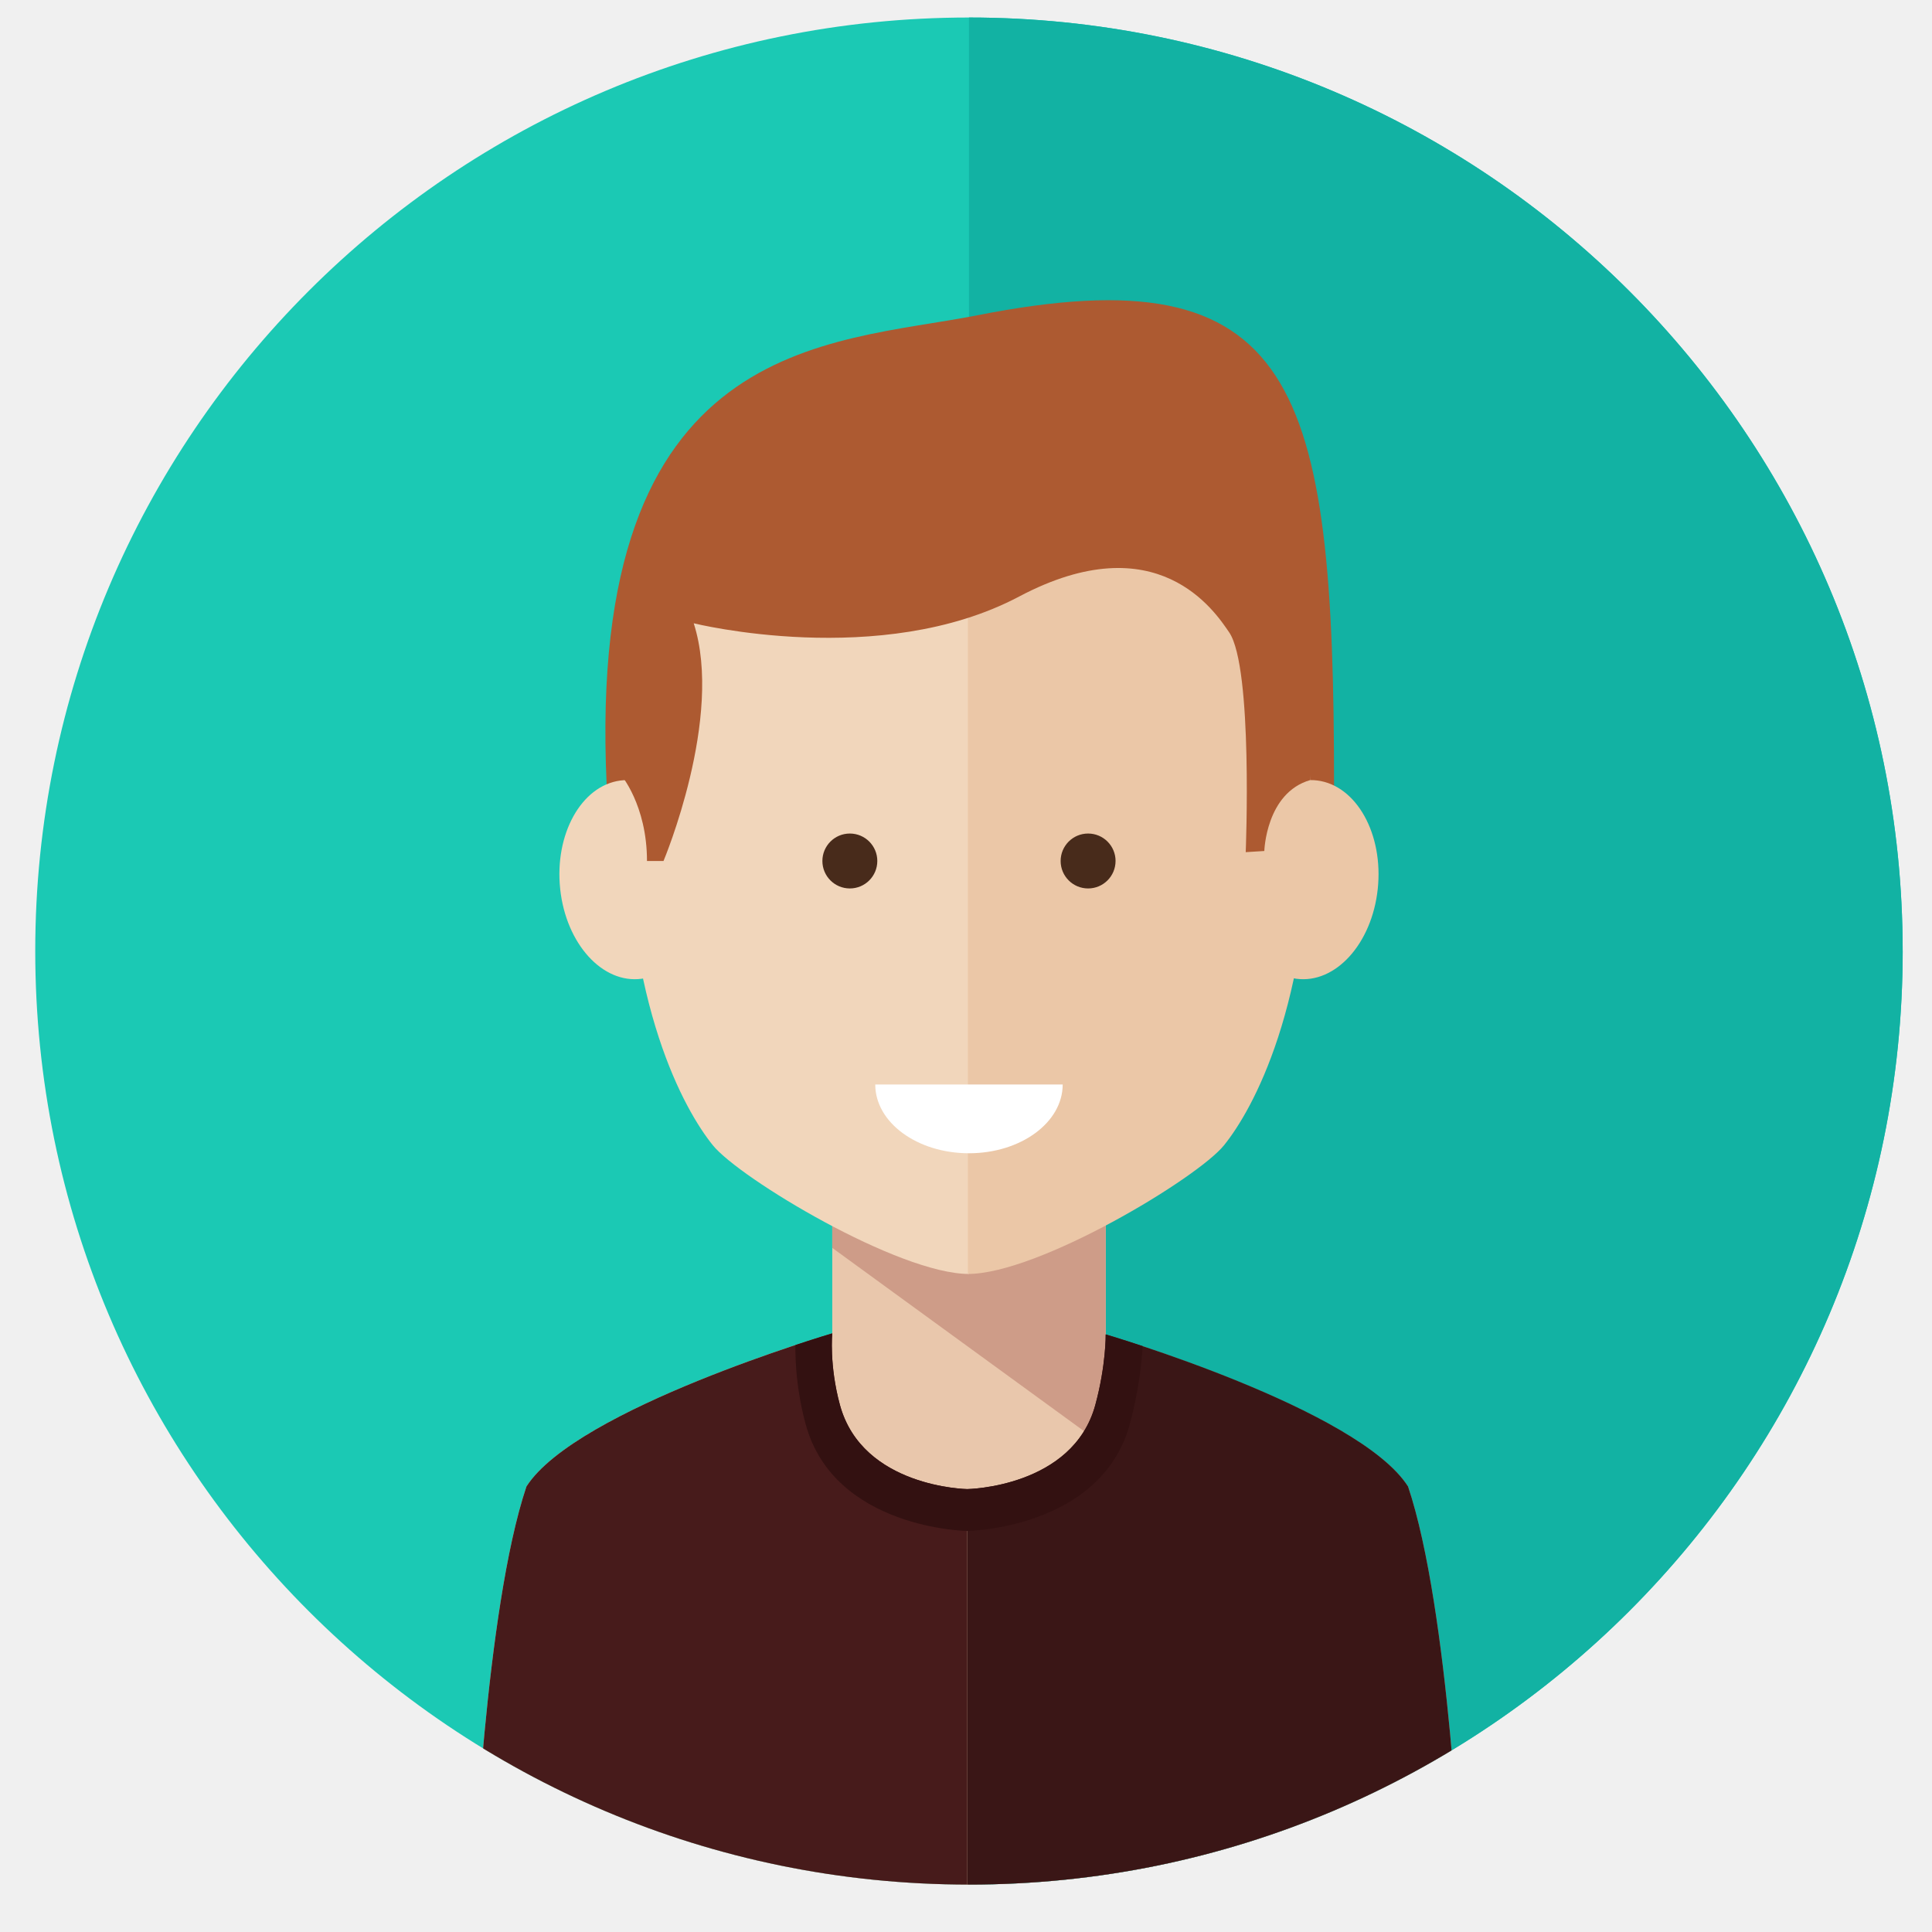
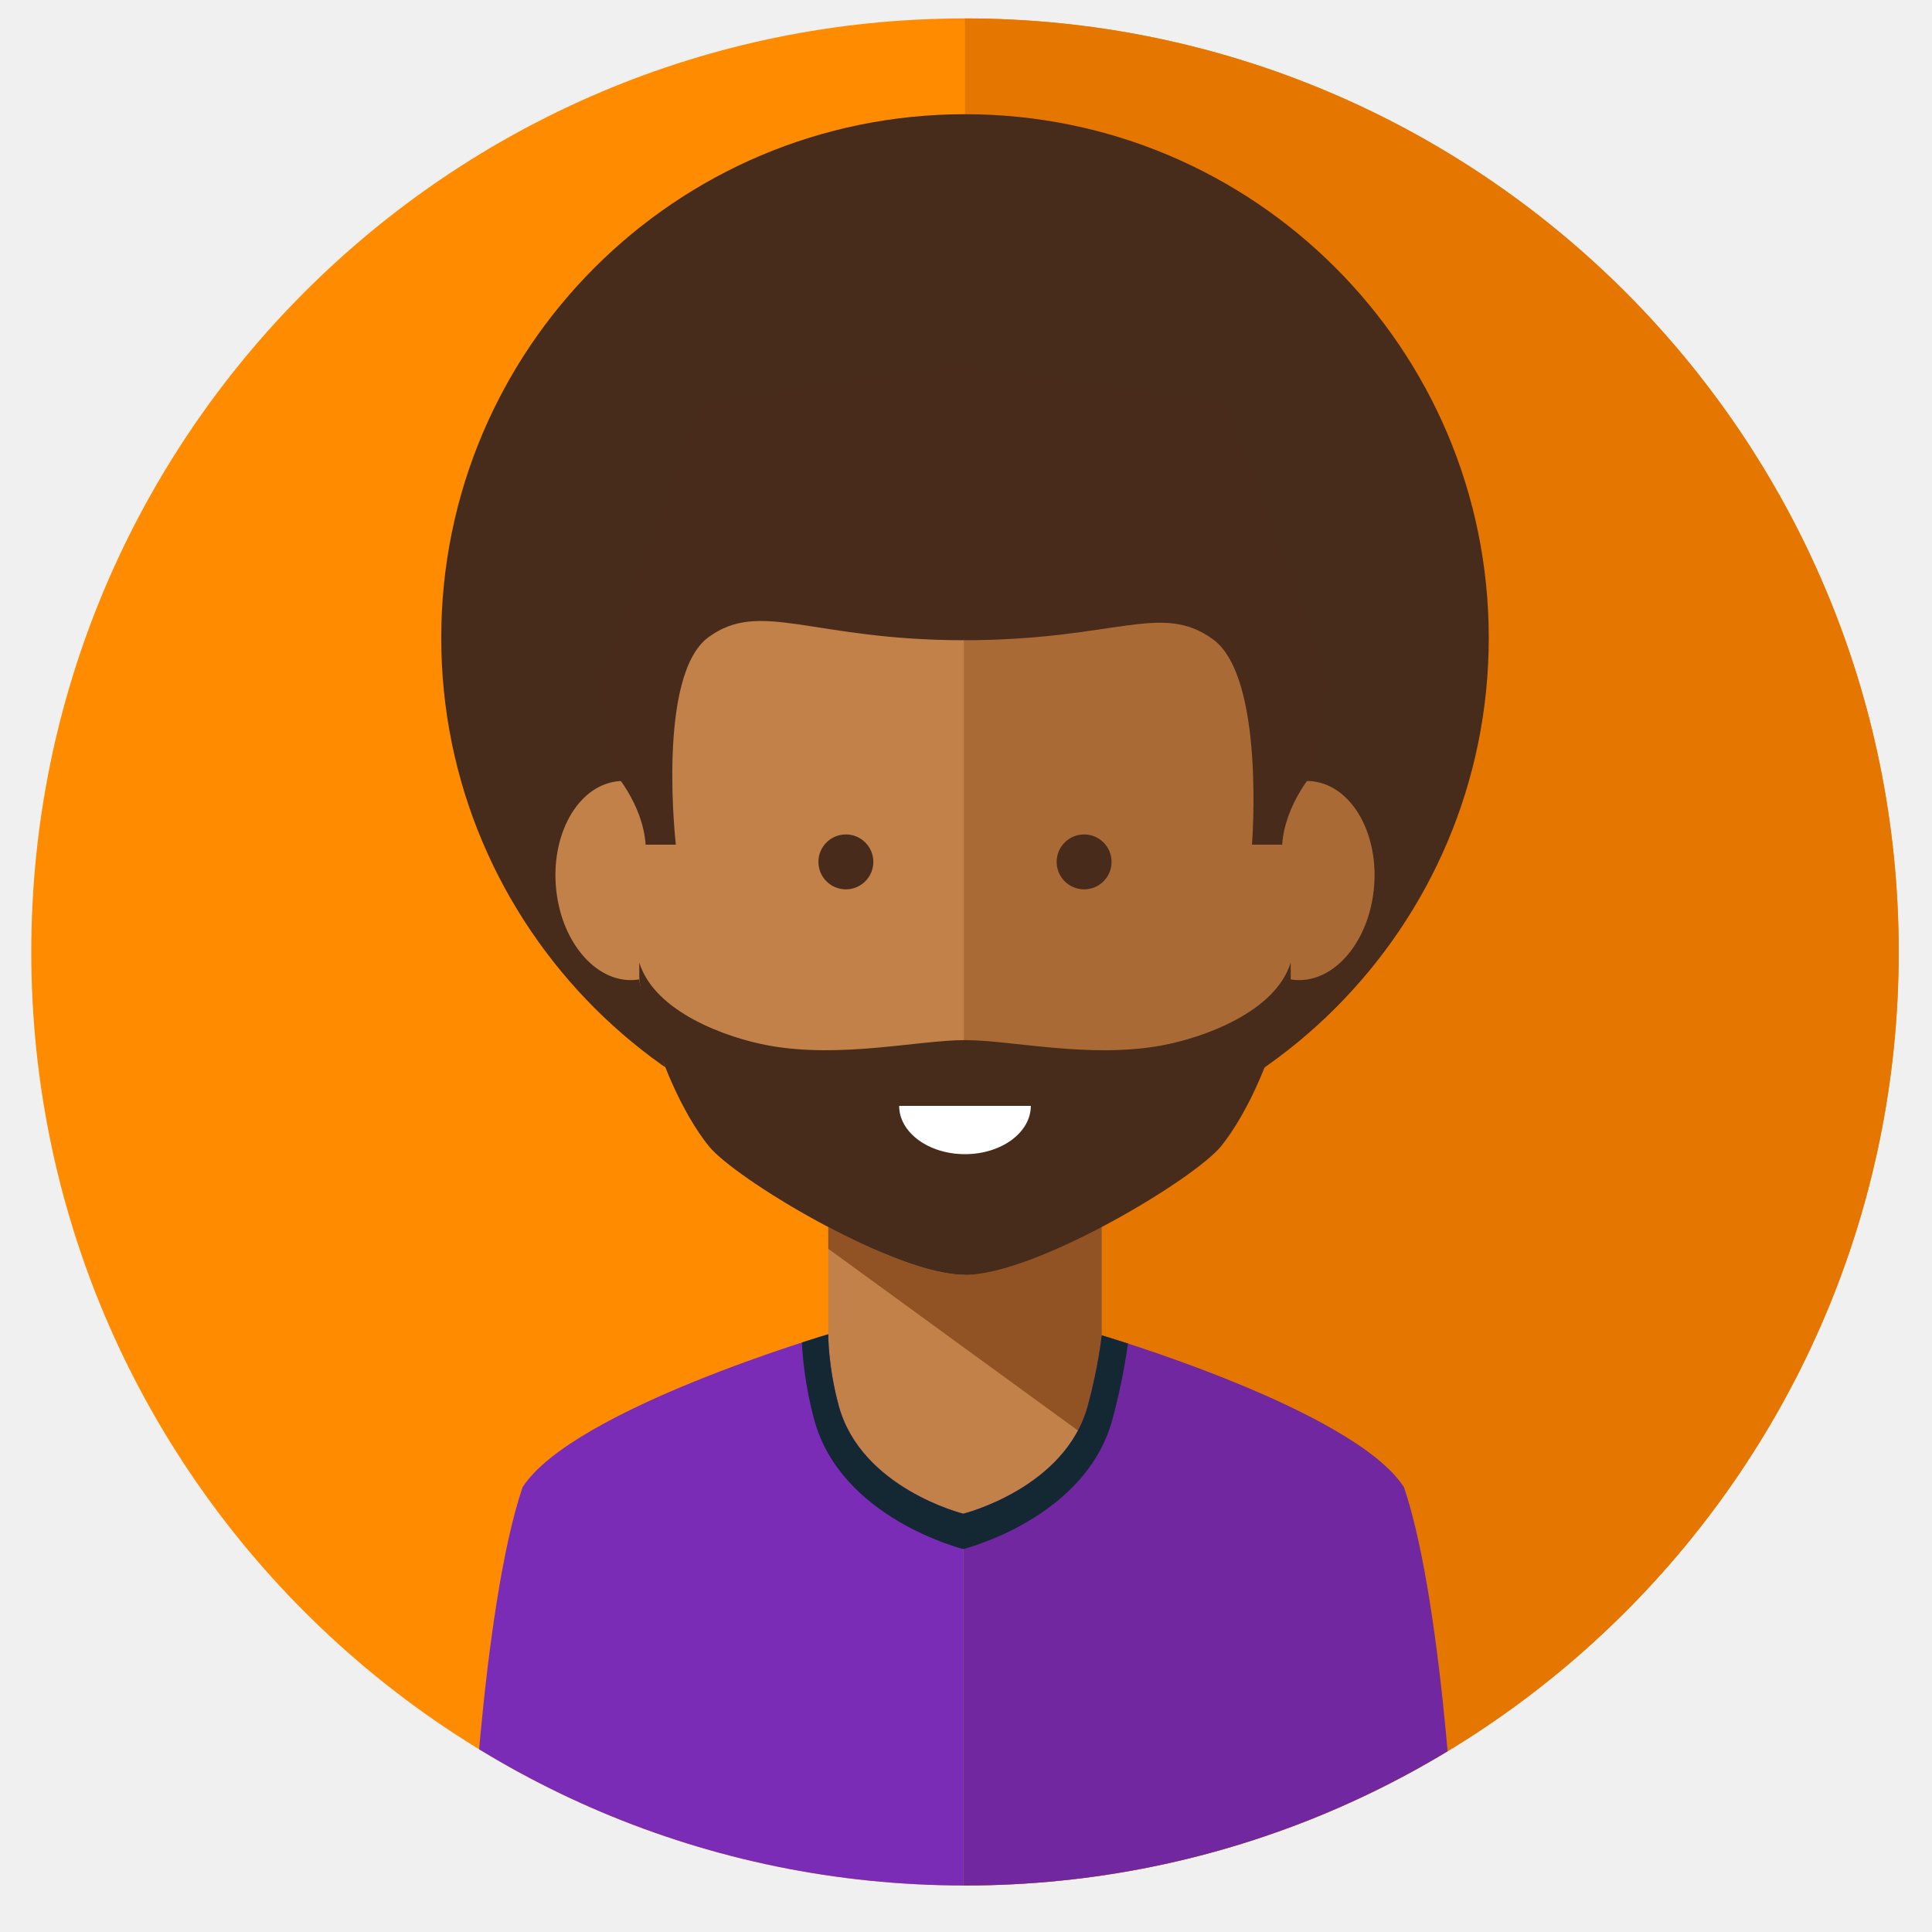
<svg xmlns="http://www.w3.org/2000/svg" xmlns:xlink="http://www.w3.org/1999/xlink" width="255" height="255" viewBox="0 0 255 255">
  <defs>
-     <path id="a" d="M246.956 124.31c0-68.05-55.174-123.216-123.24-123.216C55.657 1.094.482 56.26.482 124.31c0 68.05 55.177 123.215 123.237 123.215 68.065 0 123.24-55.165 123.24-123.216" />
+     <path id="a" d="M247.604 124.31c0-68.05-55.174-123.214-123.238-123.214C56.306 1.096 1.13 56.26 1.13 124.31c0 68.05 55.175 123.215 123.236 123.215 68.064 0 123.238-55.166 123.238-123.215" />
  </defs>
  <g fill="none" fill-rule="evenodd">
-     <path d="M251.13 125.526c0-68.05-55.175-123.214-123.238-123.214-68.062 0-123.24 55.164-123.24 123.214S59.83 248.74 127.893 248.74c68.063 0 123.24-55.164 123.24-123.214" fill="#1BC9B4" />
-     <path d="M251.13 125.526c0-68.05-55.175-123.214-123.238-123.214v246.43c68.063 0 123.24-55.166 123.24-123.216" fill="#12B2A3" />
-     <g transform="translate(4.173 1.216)">
+     <path d="M250.606 125.646c0-68.05-55.176-123.214-123.24-123.214C59.307 2.432 4.13 57.596 4.13 125.646S59.305 248.86 127.368 248.86c68.062 0 123.238-55.164 123.238-123.214" fill="#FF8B00" />
+     <path d="M250.606 125.646c0-68.05-55.176-123.214-123.24-123.214V248.86c68.064 0 123.24-55.164 123.24-123.214" fill="#E57700" />
+     <g transform="translate(3 1.335)">
      <mask id="b" fill="#fff">
        <use xlink:href="#a" />
      </mask>
-       <path d="M141.766 196.493l-18.275 51.25-17.816-51.25v-39.567h36.092v39.567" fill="#E9C7AC" mask="url(#b)" />
-       <path d="M141.766 189.76l-36.092-26.273v-6.56h36.092v32.834" fill="#CE9C88" mask="url(#b)" />
-       <path d="M123.49 247.744V198.46s-13.464-3.34-16.43-14.244c-1.427-5.24-1.386-9.444-1.386-9.444s-33.79 9.94-40.362 20.21c-5.468 16.277-6.97 52.762-6.97 52.762h65.15" fill="#E9C7AC" mask="url(#b)" />
-       <path d="M123.49 247.744V198.46s14.238-3.103 17.207-14.006c1.425-5.24.612-9.682.612-9.682s33.79 9.94 40.36 20.21c5.47 16.277 6.97 52.762 6.97 52.762h-65.15" fill="#CE9C88" mask="url(#b)" />
-       <path d="M123.49 247.744v-52.418s-13.838-.206-16.804-11.11c-1.427-5.24-1.012-9.444-1.012-9.444s-33.79 9.94-40.362 20.21c-5.468 16.277-6.97 52.762-6.97 52.762h65.15" fill="#471B1B" mask="url(#b)" />
-       <path d="M123.49 247.744v-52.418s13.936-.206 16.905-11.11c1.426-5.24 1.37-9.307 1.37-9.307s33.334 9.802 39.906 20.07c5.47 16.28 6.97 52.764 6.97 52.764h-65.15" fill="#3A1616" mask="url(#b)" />
-       <path d="M100.814 176.313c-.03 2.05.124 5.944 1.35 10.446 3.766 13.835 21.327 14.095 21.327 14.095s17.683-.26 21.454-14.096c1.22-4.496 1.583-8.304 1.69-10.306-2.968-.986-4.868-1.545-4.868-1.545s.055 4.066-1.37 9.306c-2.97 10.904-16.905 11.11-16.905 11.11s-13.838-.206-16.804-11.11c-1.427-5.24-1.012-9.444-1.012-9.444s-1.897.56-4.86 1.54" fill="#311" mask="url(#b)" />
-       <path d="M171.906 102.482c0-53.143-4.87-70.417-47.097-62.082-19.483 3.845-51.653 2.657-48.914 61.903 1.29 27.867 19.03 31.373 47.823 31.373 28.794 0 48.186-3.298 48.186-31.194" fill="#AD5A31" mask="url(#b)" />
-       <path d="M123.72 50.47c-17.524 0-45.236 9.65-45.236 54.875 0 26.112 7.604 39.874 11.434 44.606 3.526 4.355 24.51 16.98 33.8 16.98V50.47" fill="#F1D6BB" mask="url(#b)" />
-       <path d="M69.766 116.13c-.773-7.227 2.782-13.638 7.936-14.325 5.16-.684 9.964 4.62 10.737 11.845.773 7.222-2.784 13.635-7.938 14.32-5.157.685-9.962-4.618-10.736-11.84" fill="#F1D6BB" mask="url(#b)" />
-       <path d="M123.577 50.47c17.523 0 45.235 9.65 45.235 54.875 0 26.112-7.605 39.874-11.435 44.606-3.522 4.355-24.508 16.98-33.8 16.98V50.47" fill="#EBC7A7" mask="url(#b)" />
-       <path d="M177.672 116.13c.774-7.227-2.782-13.638-7.935-14.325-5.16-.684-9.964 4.62-10.738 11.845-.774 7.222 2.78 13.635 7.937 14.32 5.157.685 9.962-4.618 10.735-11.84" fill="#EBC7A7" mask="url(#b)" />
-       <path d="M123.72 151c6.83 0 12.368-4.06 12.368-9.076H111.35c0 5.015 5.537 9.076 12.37 9.076" fill="#FFF" mask="url(#b)" />
-       <path d="M143.066 112.424c0 2.002-1.622 3.624-3.625 3.624-2 0-3.623-1.622-3.623-3.624s1.622-3.624 3.624-3.624c2.004 0 3.626 1.622 3.626 3.624M111.62 112.424c0 2.002-1.62 3.624-3.624 3.624-2.002 0-3.624-1.622-3.624-3.624s1.622-3.624 3.624-3.624c2.003 0 3.625 1.622 3.625 3.624" fill="#482B1B" mask="url(#b)" />
-       <path d="M81.22 112.424h2.182S91.38 93.47 87.39 81.05c0 0 24.695 6.133 42.948-3.53 18.252-9.66 25.858 1.988 27.724 4.726 3.167 4.646 2.185 29.012 2.185 29.012l2.454-.154s.22-7.67 6.05-9.357c0 0 6.35-56.43-45.173-56.43-51.525 0-45.85 55.666-45.85 55.666s3.493 4.02 3.493 11.44" fill="#AD5A31" mask="url(#b)" />
+       <path d="M142.414 196.493l-18.275 51.25-17.818-51.25v-39.567h36.092v39.567" fill="#C18148" mask="url(#b)" />
+       <path d="M142.414 189.763l-36.092-26.274v-6.564h36.092v32.837" fill="#915324" mask="url(#b)" />
+       <path d="M124.14 247.742v-49.285s-13.466-3.335-16.432-14.238c-1.427-5.24-1.386-9.45-1.386-9.45s-33.79 9.944-40.362 20.21c-5.468 16.277-6.968 52.762-6.968 52.762h65.147" fill="#7A2CB7" mask="url(#b)" />
+       <path d="M124.14 247.742v-49.285s13.462-3.335 16.432-14.238c1.426-5.24 1.842-9.31 1.842-9.31s33.333 9.804 39.905 20.07c5.468 16.277 6.97 52.762 6.97 52.762h-65.15" fill="#7027A0" mask="url(#b)" />
+       <path d="M102.843 175.86c.08 1.804.396 5.682 1.632 10.218 3.55 13.05 19.664 17.043 19.664 17.043s16.11-3.993 19.667-17.042c1.232-4.535 1.83-8.327 2.07-10.084-2.144-.697-3.463-1.085-3.463-1.085s-.416 4.07-1.842 9.31c-2.97 10.902-16.433 14.237-16.433 14.237s-13.466-3.335-16.432-14.238c-1.427-5.24-1.386-9.45-1.386-9.45s-1.324.392-3.48 1.09" fill="#142833" mask="url(#b)" />
+       <path d="M193.498 82.856c0-38.174-30.953-69.117-69.13-69.117-38.18 0-69.13 30.942-69.13 69.116 0 38.17 30.95 69.114 69.13 69.114 38.177 0 69.13-30.943 69.13-69.114" fill="#472B1B" mask="url(#b)" />
+       <path d="M124.367 50.47c-17.523 0-45.235 9.65-45.235 54.877 0 26.11 7.605 39.87 11.434 44.605 3.526 4.352 24.51 16.977 33.8 16.977V50.47" fill="#C18148" mask="url(#b)" />
+       <path d="M70.414 116.13c-.773-7.226 2.782-13.64 7.936-14.325 5.16-.684 9.964 4.62 10.737 11.844.774 7.223-2.782 13.633-7.937 14.32-5.157.686-9.962-4.616-10.736-11.84" fill="#C18148" mask="url(#b)" />
+       <path d="M124.225 50.47c17.523 0 45.235 9.65 45.235 54.877 0 26.11-7.605 39.87-11.435 44.605-3.522 4.352-24.508 16.977-33.8 16.977V50.47" fill="#AA6A35" mask="url(#b)" />
+       <path d="M178.32 116.13c.773-7.226-2.782-13.64-7.935-14.325-5.16-.684-9.964 4.62-10.738 11.844-.773 7.223 2.782 13.633 7.938 14.32 5.157.686 9.962-4.616 10.735-11.84" fill="#AA6A35" mask="url(#b)" />
+       <path d="M98.505 136.67c-5.603-1.012-15.132-4.44-17.126-10.962v1.638c.01.246.008.49.015.736.447 2.067.358 4.104.885 5.88.623 2.103 1.876 3.89 2.557 5.6 2.024 5.085 4.182 8.48 5.73 10.39 3.41 4.213 23.18 16.175 32.872 16.937.328.017.638.03.927.033v-30.977c-6.107 0-16.346 2.446-25.862.725M158.168 149.952c1.547-1.91 3.706-5.307 5.732-10.39.725-1.82 1.867-3.803 2.524-6.066.488-1.685 1.337-3.624.932-5.486v-2.302c-1.993 6.523-11.524 9.95-17.127 10.963-9.516 1.722-19.756-.724-25.863-.724v30.983c9.294 0 30.278-12.625 33.8-16.978" fill="#472B1B" mask="url(#b)" />
+       <path d="M124.367 151.002c4.8 0 8.69-2.856 8.69-6.378h-17.38c0 3.522 3.89 6.378 8.69 6.378" fill="#FFF" mask="url(#b)" />
+       <path d="M143.714 112.424c0 2-1.622 3.624-3.624 3.624-2.003 0-3.625-1.624-3.625-3.624s1.622-3.624 3.625-3.624c2.002 0 3.624 1.623 3.624 3.624M112.27 112.424c0 2-1.625 3.624-3.626 3.624-2.002 0-3.624-1.624-3.624-3.624s1.622-3.624 3.624-3.624c2 0 3.625 1.623 3.625 3.624M170.582 100.367s-3.987 4.35-4.35 9.785h-3.987s1.755-22.034-5.112-27.076c-6.868-5.043-12.83.09-32.908.09l-2.9-36.616 37.658 5.436 13.41 36.603-1.81 11.777" fill="#482B1B" mask="url(#b)" />
+       <path d="M77.866 100.367s3.987 4.35 4.35 9.785h3.987s-2.565-22.338 4.302-27.38c6.868-5.043 13.64.394 33.72.394V46.55l-34.76 5.436-13.41 36.603 1.81 11.777" fill="#482B1B" mask="url(#b)" />
    </g>
  </g>
</svg>
